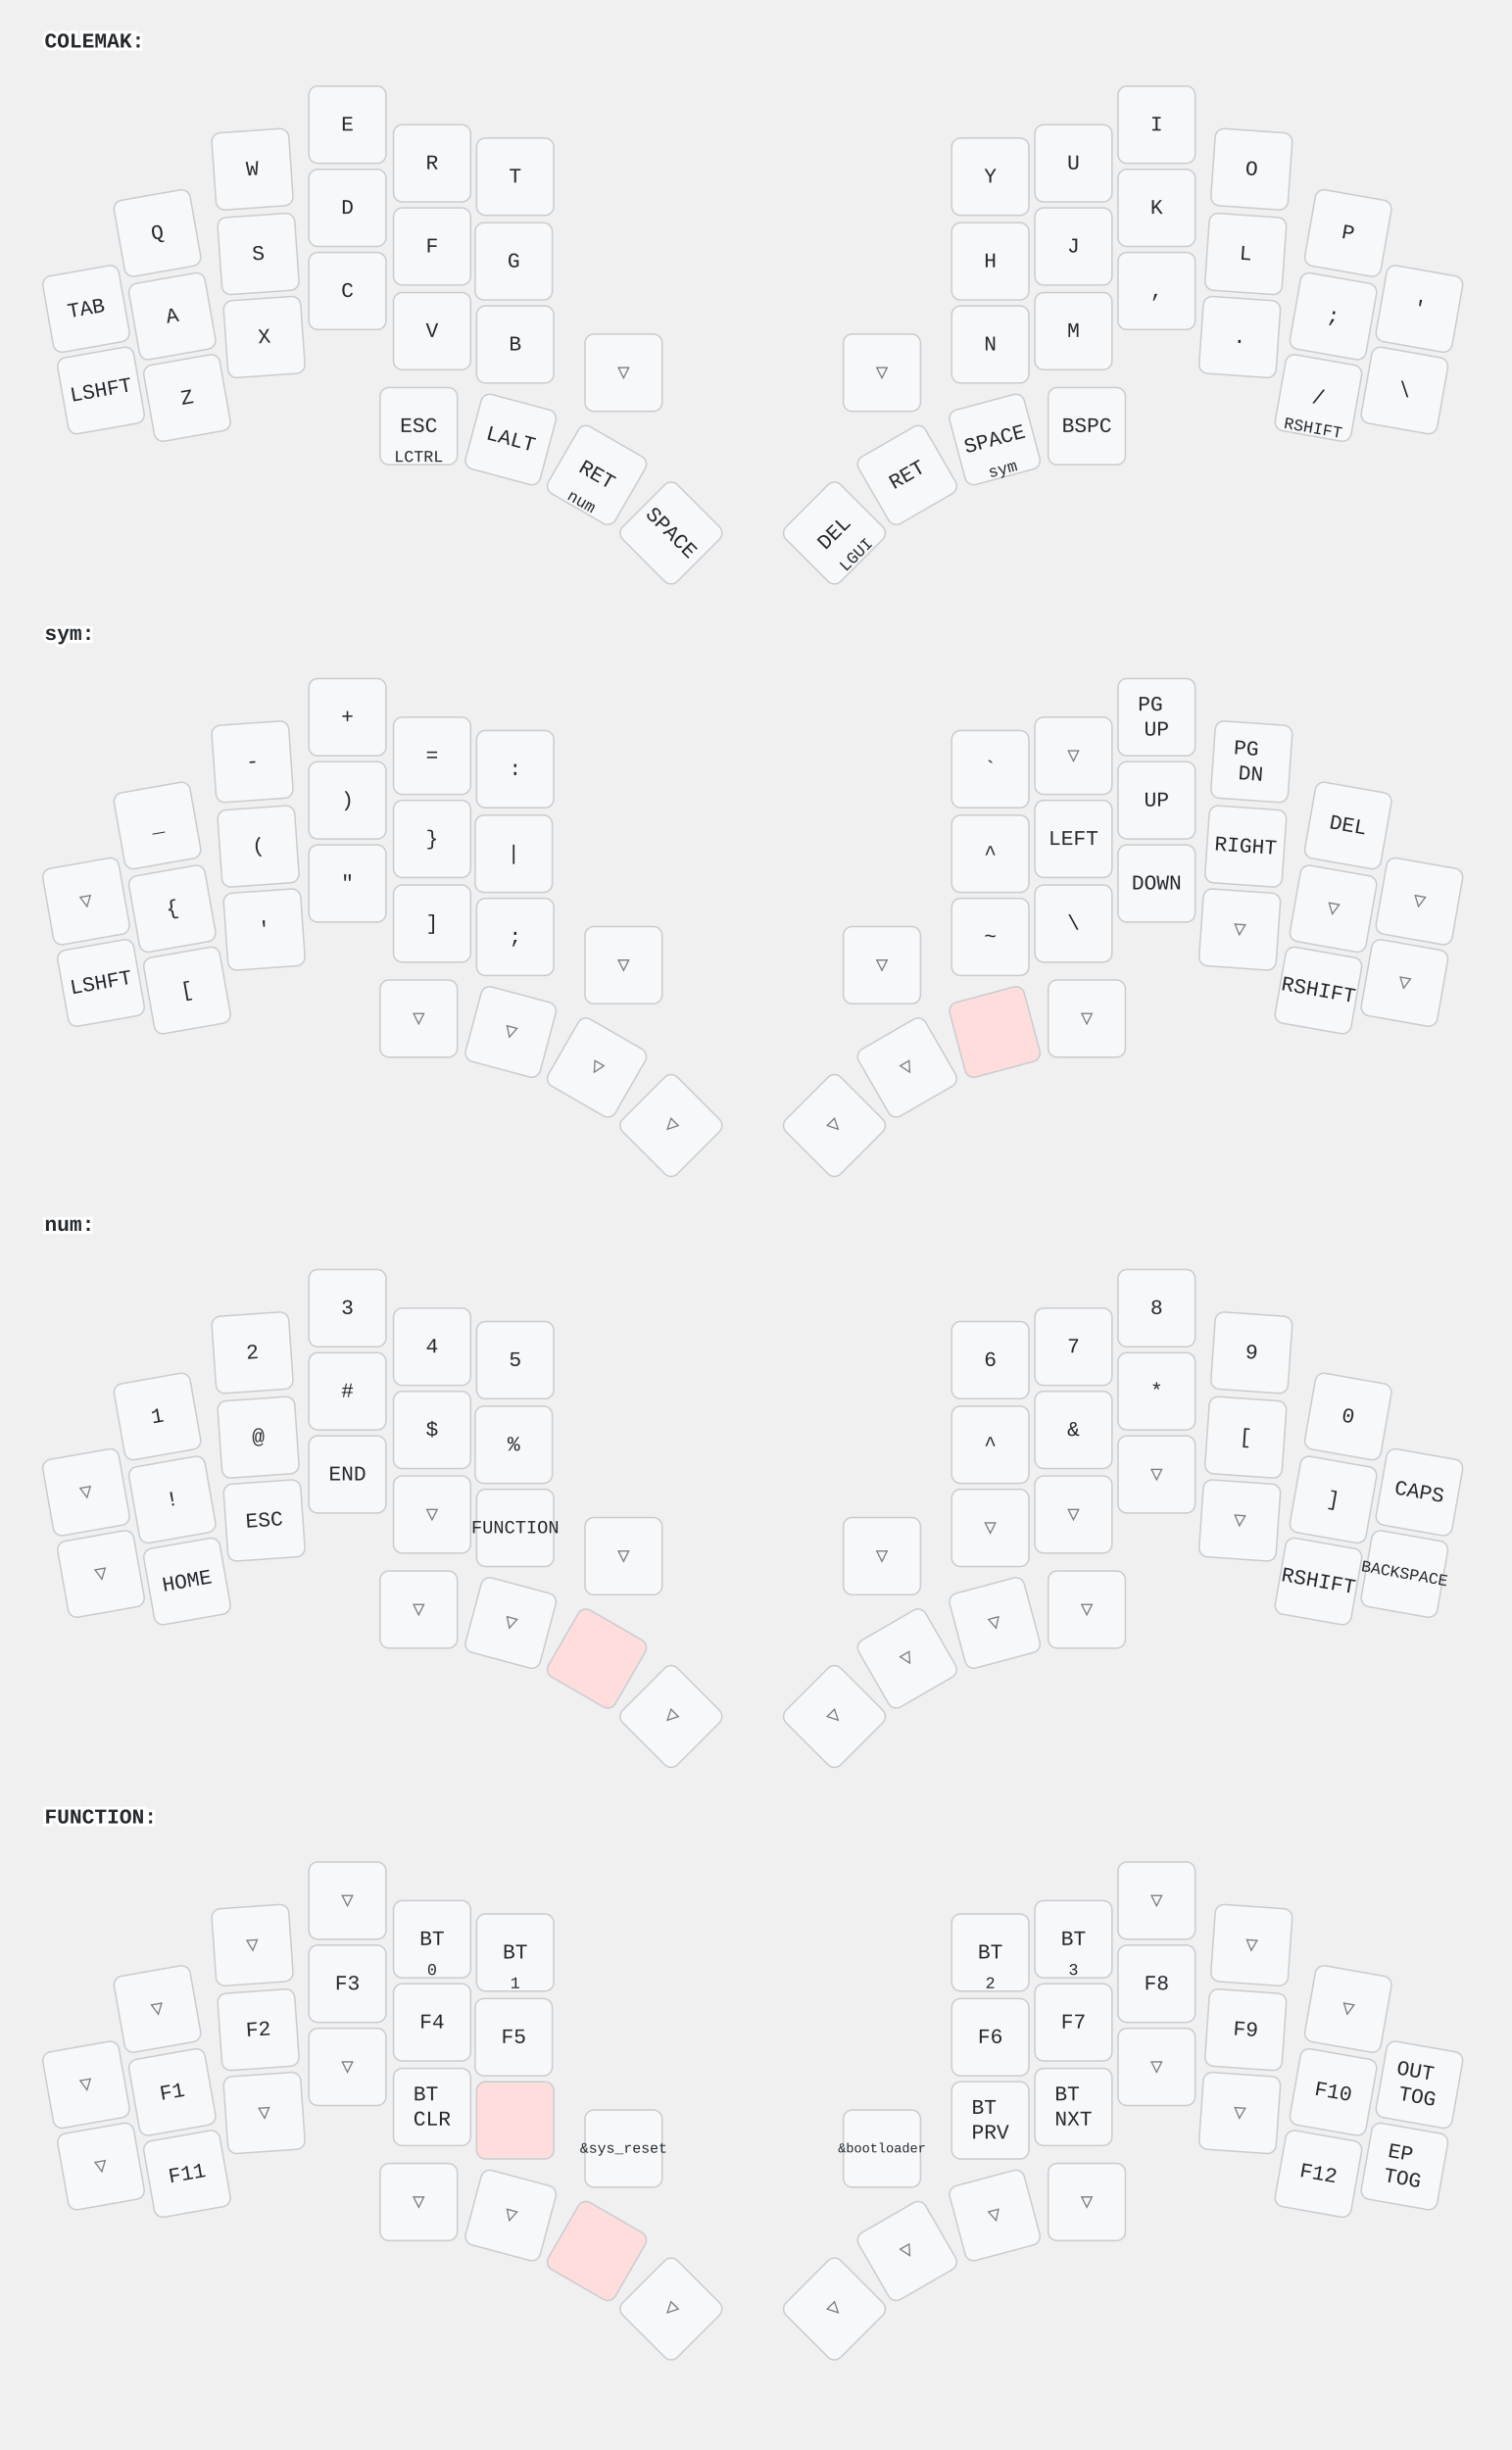
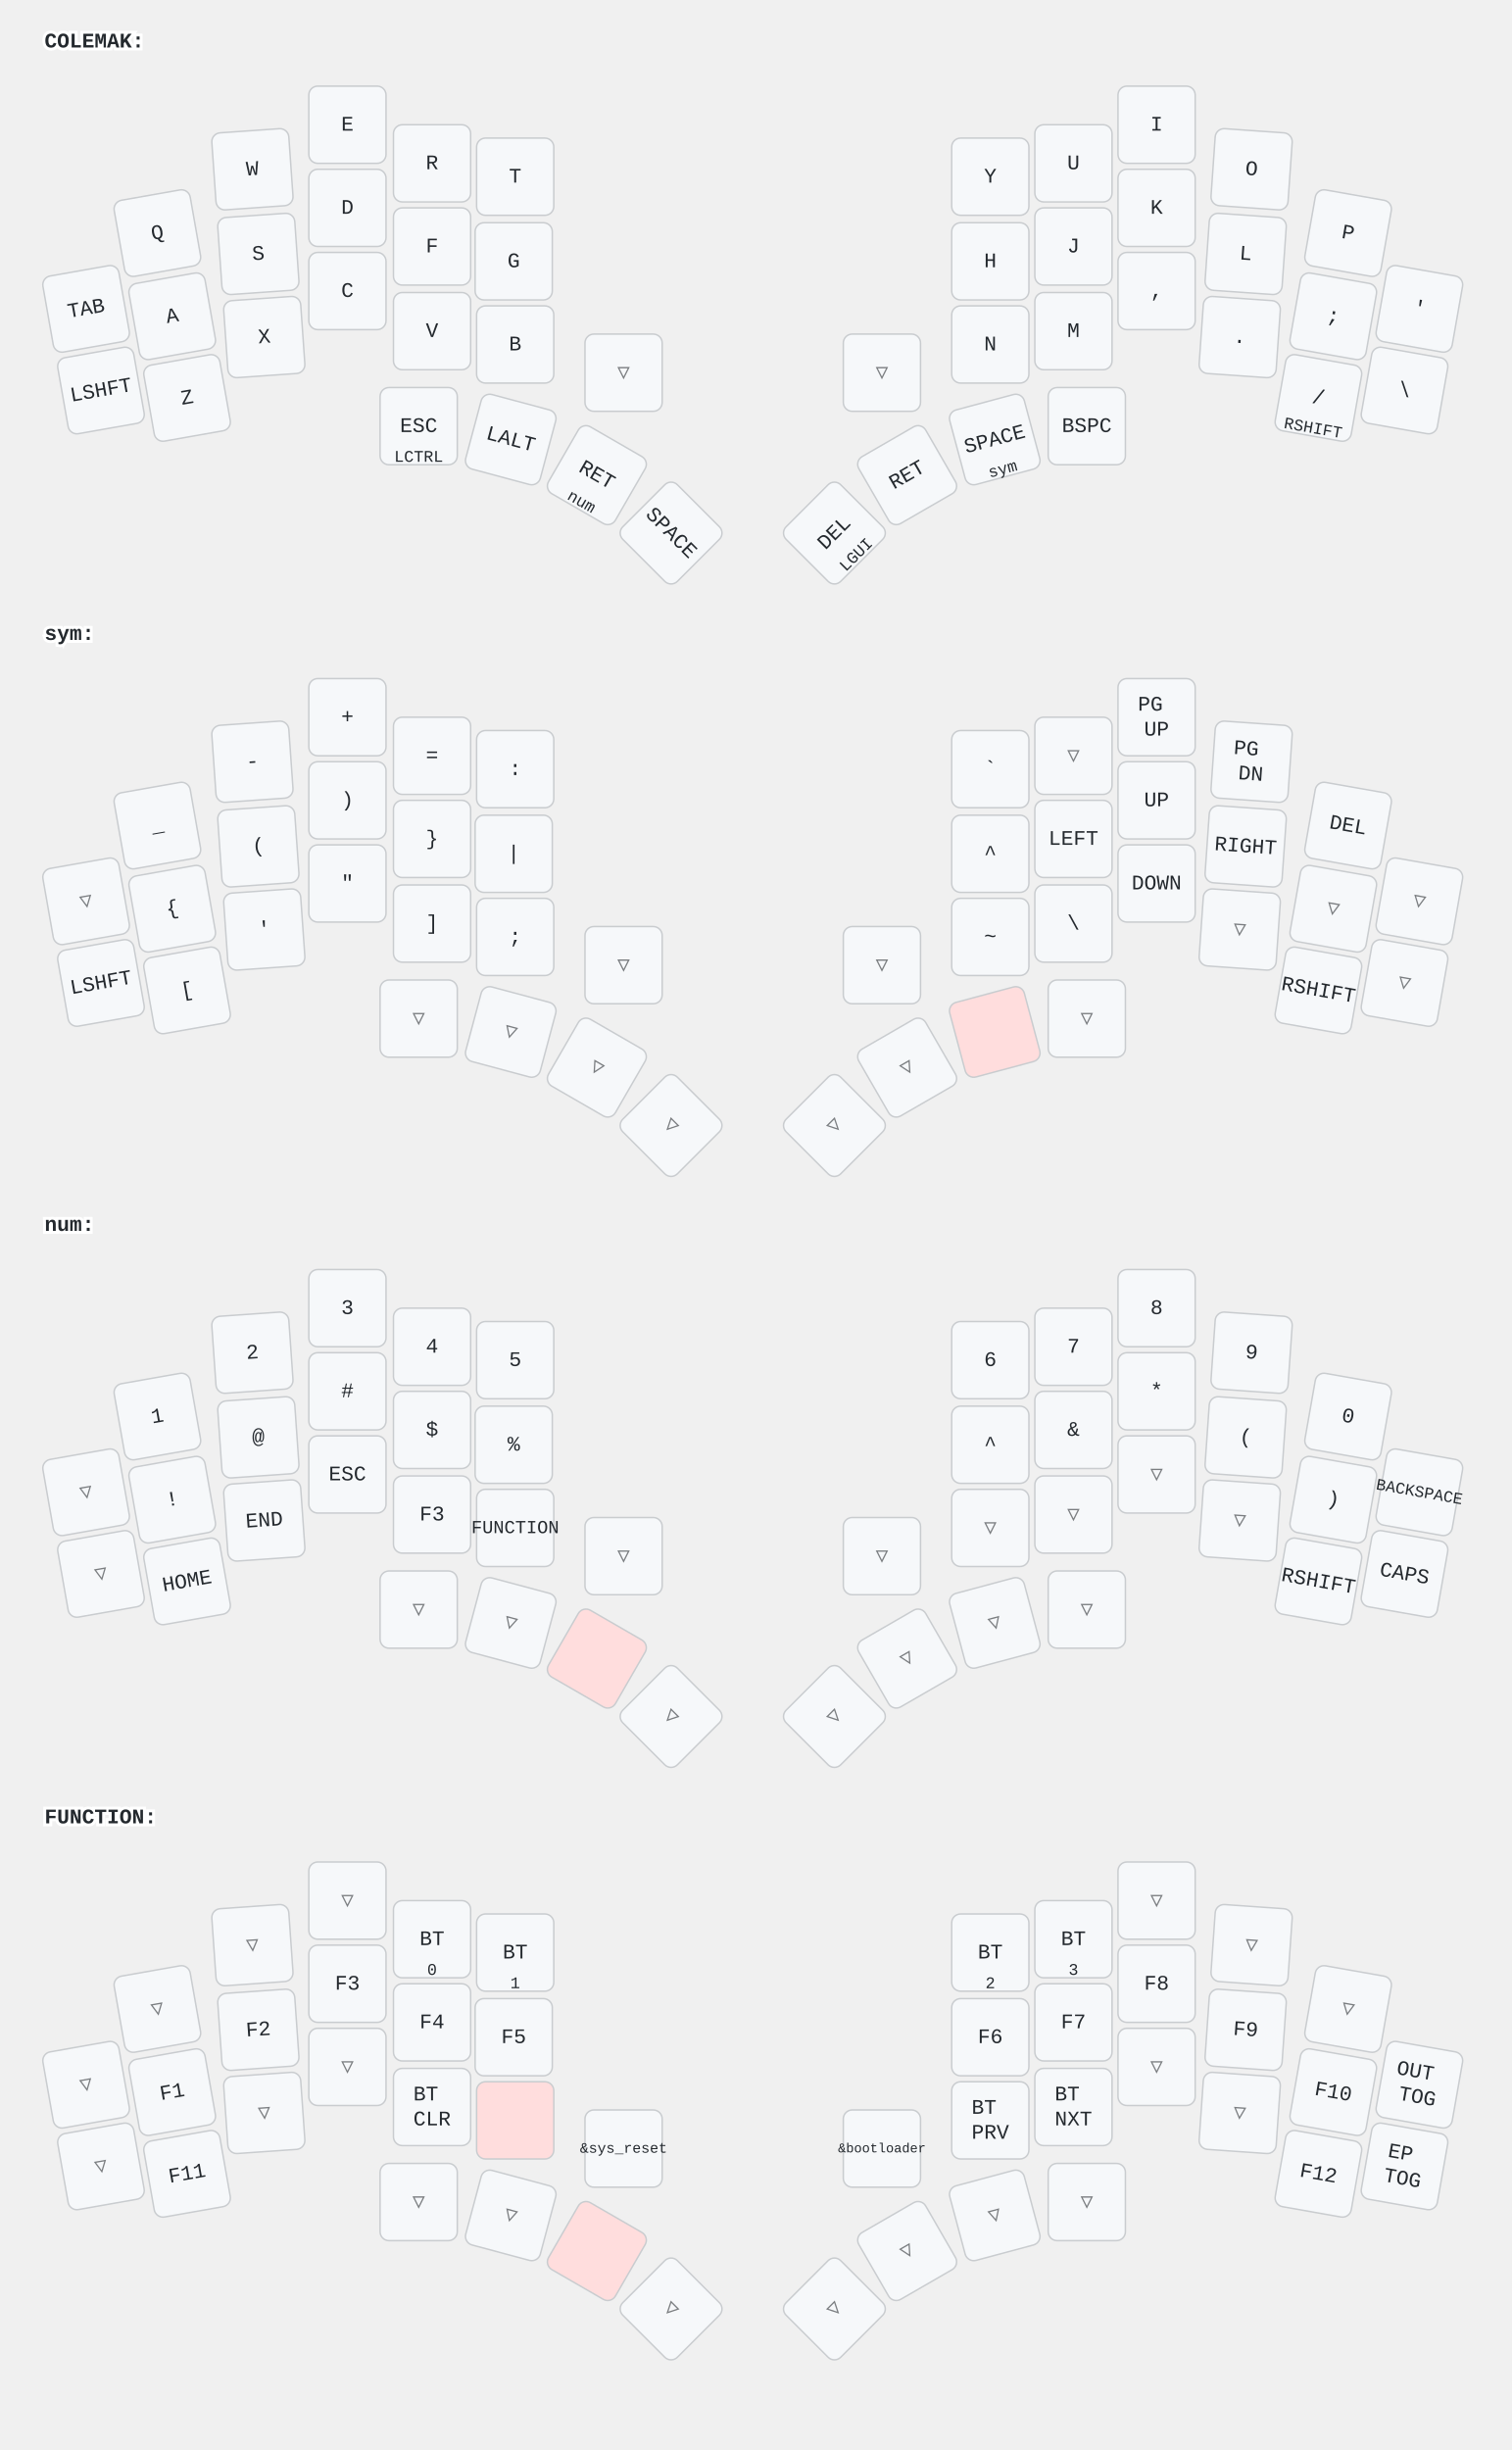
<svg xmlns="http://www.w3.org/2000/svg" width="1018" height="1650" viewBox="0 0 1018 1650" class="keymap">
  <style>/* inherit to force styles through use tags */
svg path {
    fill: inherit;
}

/* font and background color specifications */
svg.keymap {
    font-family: SFMono-Regular,Consolas,Liberation Mono,Menlo,monospace;
    font-size: 14px;
    font-kerning: normal;
    text-rendering: optimizeLegibility;
    fill: #24292e;
}

/* default key styling */
rect.key {
    fill: #f6f8fa;
}

rect.key, rect.combo {
    stroke: #c9cccf;
    stroke-width: 1;
}

/* default key side styling, only used is draw_key_sides is set */
rect.side {
    filter: brightness(90%);
}

/* color accent for combo boxes */
rect.combo, rect.combo-separate {
    fill: #cdf;
}

/* color accent for held keys */
rect.held, rect.combo.held {
    fill: #fdd;
}

/* color accent for ghost (optional) keys */
rect.ghost, rect.combo.ghost {
    stroke-dasharray: 4, 4;
    stroke-width: 2;
}

text {
    text-anchor: middle;
    dominant-baseline: middle;
}

/* styling for layer labels */
text.label {
    font-weight: bold;
    text-anchor: start;
    stroke: white;
    stroke-width: 4;
    paint-order: stroke;
}

/* styling for optional footer */
text.footer {
    text-anchor: end;
    dominant-baseline: auto;
    stroke: white;
    stroke-width: 4;
    paint-order: stroke;
}

/* styling for combo tap, and key hold/shifted label text */
text.combo, text.hold, text.shifted {
    font-size: 11px;
}

text.hold {
    text-anchor: middle;
    dominant-baseline: auto;
}

text.shifted {
    text-anchor: middle;
    dominant-baseline: hanging;
}

/* styling for hold/shifted label text in combo box */
text.combo.hold, text.combo.shifted {
    font-size: 8px;
}

/* lighter symbol for transparent keys */
text.trans {
    fill: #7b7e81;
}

/* styling for combo dendrons */
path.combo {
    stroke-width: 1;
    stroke: gray;
    fill: none;
}

/* Start Tabler Icons Cleanup */
/* cannot use height/width with glyphs */
.icon-tabler &gt; path {
    fill: inherit;
    stroke: inherit;
    stroke-width: 2;
}
/* hide tabler's default box */
.icon-tabler &gt; path[stroke="none"][fill="none"] {
    visibility: hidden;
}
/* End Tabler Icons Cleanup */
</style>
  <g transform="translate(30, 0)" class="layer-COLEMAK">
    <text x="0" y="28" class="label">COLEMAK:</text>
    <g transform="translate(0, 56)">
      <g transform="translate(76, 101) rotate(-10.0)" class="key keypos-0">
        <rect rx="6" ry="6" x="-26" y="-26" width="52" height="52" class="key" />
        <text x="0" y="0" class="key tap">Q</text>
      </g>
      <g transform="translate(140, 58) rotate(-4.0)" class="key keypos-1">
        <rect rx="6" ry="6" x="-26" y="-26" width="52" height="52" class="key" />
        <text x="0" y="0" class="key tap">W</text>
      </g>
      <g transform="translate(204, 28)" class="key keypos-2">
        <rect rx="6" ry="6" x="-26" y="-26" width="52" height="52" class="key" />
        <text x="0" y="0" class="key tap">E</text>
      </g>
      <g transform="translate(261, 54)" class="key keypos-3">
        <rect rx="6" ry="6" x="-26" y="-26" width="52" height="52" class="key" />
        <text x="0" y="0" class="key tap">R</text>
      </g>
      <g transform="translate(317, 63)" class="key keypos-4">
        <rect rx="6" ry="6" x="-26" y="-26" width="52" height="52" class="key" />
        <text x="0" y="0" class="key tap">T</text>
      </g>
      <g transform="translate(637, 63)" class="key keypos-5">
        <rect rx="6" ry="6" x="-26" y="-26" width="52" height="52" class="key" />
        <text x="0" y="0" class="key tap">Y</text>
      </g>
      <g transform="translate(693, 54)" class="key keypos-6">
        <rect rx="6" ry="6" x="-26" y="-26" width="52" height="52" class="key" />
        <text x="0" y="0" class="key tap">U</text>
      </g>
      <g transform="translate(749, 28)" class="key keypos-7">
        <rect rx="6" ry="6" x="-26" y="-26" width="52" height="52" class="key" />
        <text x="0" y="0" class="key tap">I</text>
      </g>
      <g transform="translate(813, 58) rotate(4.0)" class="key keypos-8">
        <rect rx="6" ry="6" x="-26" y="-26" width="52" height="52" class="key" />
        <text x="0" y="0" class="key tap">O</text>
      </g>
      <g transform="translate(878, 101) rotate(10.0)" class="key keypos-9">
        <rect rx="6" ry="6" x="-26" y="-26" width="52" height="52" class="key" />
        <text x="0" y="0" class="key tap">P</text>
      </g>
      <g transform="translate(28, 152) rotate(-10.0)" class="key keypos-10">
        <rect rx="6" ry="6" x="-26" y="-26" width="52" height="52" class="key" />
        <text x="0" y="0" class="key tap">TAB</text>
      </g>
      <g transform="translate(86, 157) rotate(-10.0)" class="key keypos-11">
        <rect rx="6" ry="6" x="-26" y="-26" width="52" height="52" class="key" />
        <text x="0" y="0" class="key tap">A</text>
      </g>
      <g transform="translate(144, 115) rotate(-4.0)" class="key keypos-12">
        <rect rx="6" ry="6" x="-26" y="-26" width="52" height="52" class="key" />
        <text x="0" y="0" class="key tap">S</text>
      </g>
      <g transform="translate(204, 84)" class="key keypos-13">
        <rect rx="6" ry="6" x="-26" y="-26" width="52" height="52" class="key" />
        <text x="0" y="0" class="key tap">D</text>
      </g>
      <g transform="translate(261, 110)" class="key keypos-14">
        <rect rx="6" ry="6" x="-26" y="-26" width="52" height="52" class="key" />
        <text x="0" y="0" class="key tap">F</text>
      </g>
      <g transform="translate(316, 120)" class="key keypos-15">
        <rect rx="6" ry="6" x="-26" y="-26" width="52" height="52" class="key" />
        <text x="0" y="0" class="key tap">G</text>
      </g>
      <g transform="translate(637, 120)" class="key keypos-16">
        <rect rx="6" ry="6" x="-26" y="-26" width="52" height="52" class="key" />
        <text x="0" y="0" class="key tap">H</text>
      </g>
      <g transform="translate(693, 110)" class="key keypos-17">
        <rect rx="6" ry="6" x="-26" y="-26" width="52" height="52" class="key" />
        <text x="0" y="0" class="key tap">J</text>
      </g>
      <g transform="translate(749, 84)" class="key keypos-18">
        <rect rx="6" ry="6" x="-26" y="-26" width="52" height="52" class="key" />
        <text x="0" y="0" class="key tap">K</text>
      </g>
      <g transform="translate(809, 115) rotate(4.0)" class="key keypos-19">
        <rect rx="6" ry="6" x="-26" y="-26" width="52" height="52" class="key" />
        <text x="0" y="0" class="key tap">L</text>
      </g>
      <g transform="translate(868, 157) rotate(10.0)" class="key keypos-20">
        <rect rx="6" ry="6" x="-26" y="-26" width="52" height="52" class="key" />
        <text x="0" y="0" class="key tap">;</text>
      </g>
      <g transform="translate(926, 152) rotate(10.0)" class="key keypos-21">
        <rect rx="6" ry="6" x="-26" y="-26" width="52" height="52" class="key" />
        <text x="0" y="0" class="key tap">'</text>
      </g>
      <g transform="translate(38, 207) rotate(-10.0)" class="key keypos-22">
        <rect rx="6" ry="6" x="-26" y="-26" width="52" height="52" class="key" />
        <text x="0" y="0" class="key tap">LSHFT</text>
      </g>
      <g transform="translate(96, 212) rotate(-10.0)" class="key keypos-23">
        <rect rx="6" ry="6" x="-26" y="-26" width="52" height="52" class="key" />
        <text x="0" y="0" class="key tap">Z</text>
      </g>
      <g transform="translate(148, 171) rotate(-4.0)" class="key keypos-24">
        <rect rx="6" ry="6" x="-26" y="-26" width="52" height="52" class="key" />
        <text x="0" y="0" class="key tap">X</text>
      </g>
      <g transform="translate(204, 140)" class="key keypos-25">
        <rect rx="6" ry="6" x="-26" y="-26" width="52" height="52" class="key" />
        <text x="0" y="0" class="key tap">C</text>
      </g>
      <g transform="translate(261, 167)" class="key keypos-26">
        <rect rx="6" ry="6" x="-26" y="-26" width="52" height="52" class="key" />
        <text x="0" y="0" class="key tap">V</text>
      </g>
      <g transform="translate(317, 176)" class="key keypos-27">
        <rect rx="6" ry="6" x="-26" y="-26" width="52" height="52" class="key" />
        <text x="0" y="0" class="key tap">B</text>
      </g>
      <g transform="translate(390, 195)" class="key trans keypos-28">
        <rect rx="6" ry="6" x="-26" y="-26" width="52" height="52" class="key trans" />
        <text x="0" y="0" class="key trans tap">▽</text>
      </g>
      <g transform="translate(564, 195)" class="key trans keypos-29">
        <rect rx="6" ry="6" x="-26" y="-26" width="52" height="52" class="key trans" />
        <text x="0" y="0" class="key trans tap">▽</text>
      </g>
      <g transform="translate(637, 176)" class="key keypos-30">
        <rect rx="6" ry="6" x="-26" y="-26" width="52" height="52" class="key" />
        <text x="0" y="0" class="key tap">N</text>
      </g>
      <g transform="translate(693, 167)" class="key keypos-31">
        <rect rx="6" ry="6" x="-26" y="-26" width="52" height="52" class="key" />
        <text x="0" y="0" class="key tap">M</text>
      </g>
      <g transform="translate(749, 140)" class="key keypos-32">
        <rect rx="6" ry="6" x="-26" y="-26" width="52" height="52" class="key" />
        <text x="0" y="0" class="key tap">,</text>
      </g>
      <g transform="translate(805, 171) rotate(4.0)" class="key keypos-33">
        <rect rx="6" ry="6" x="-26" y="-26" width="52" height="52" class="key" />
        <text x="0" y="0" class="key tap">.</text>
      </g>
      <g transform="translate(858, 212) rotate(10.0)" class="key keypos-34">
        <rect rx="6" ry="6" x="-26" y="-26" width="52" height="52" class="key" />
        <text x="0" y="0" class="key tap">/</text>
        <text x="0" y="24" class="key hold">RSHIFT</text>
      </g>
      <g transform="translate(916, 207) rotate(10.0)" class="key keypos-35">
        <rect rx="6" ry="6" x="-26" y="-26" width="52" height="52" class="key" />
        <text x="0" y="0" class="key tap">\</text>
      </g>
      <g transform="translate(252, 231)" class="key keypos-36">
        <rect rx="6" ry="6" x="-26" y="-26" width="52" height="52" class="key" />
        <text x="0" y="0" class="key tap">ESC</text>
        <text x="0" y="24" class="key hold">LCTRL</text>
      </g>
      <g transform="translate(314, 240) rotate(15.0)" class="key keypos-37">
        <rect rx="6" ry="6" x="-26" y="-26" width="52" height="52" class="key" />
        <text x="0" y="0" class="key tap">LALT</text>
      </g>
      <g transform="translate(372, 264) rotate(30.0)" class="key keypos-38">
        <rect rx="6" ry="6" x="-26" y="-26" width="52" height="52" class="key" />
        <text x="0" y="0" class="key tap">RET</text>
        <text x="0" y="24" class="key hold">num</text>
      </g>
      <g transform="translate(422, 303) rotate(45.0)" class="key keypos-39">
        <rect rx="6" ry="6" x="-26" y="-26" width="52" height="52" class="key" />
        <text x="0" y="0" class="key tap">SPACE</text>
      </g>
      <g transform="translate(532, 303) rotate(-45.0)" class="key keypos-40">
        <rect rx="6" ry="6" x="-26" y="-26" width="52" height="52" class="key" />
        <text x="0" y="0" class="key tap">DEL</text>
        <text x="0" y="24" class="key hold">LGUI</text>
      </g>
      <g transform="translate(581, 264) rotate(-30.0)" class="key keypos-41">
        <rect rx="6" ry="6" x="-26" y="-26" width="52" height="52" class="key" />
        <text x="0" y="0" class="key tap">RET</text>
      </g>
      <g transform="translate(640, 240) rotate(-15.0)" class="key keypos-42">
        <rect rx="6" ry="6" x="-26" y="-26" width="52" height="52" class="key" />
        <text x="0" y="0" class="key tap">SPACE</text>
        <text x="0" y="24" class="key hold">sym</text>
      </g>
      <g transform="translate(702, 231)" class="key keypos-43">
        <rect rx="6" ry="6" x="-26" y="-26" width="52" height="52" class="key" />
        <text x="0" y="0" class="key tap">BSPC</text>
      </g>
    </g>
  </g>
  <g transform="translate(30, 399)" class="layer-sym">
    <text x="0" y="28" class="label">sym:</text>
    <g transform="translate(0, 56)">
      <g transform="translate(76, 101) rotate(-10.0)" class="key keypos-0">
        <rect rx="6" ry="6" x="-26" y="-26" width="52" height="52" class="key" />
        <text x="0" y="0" class="key tap">_</text>
      </g>
      <g transform="translate(140, 58) rotate(-4.0)" class="key keypos-1">
        <rect rx="6" ry="6" x="-26" y="-26" width="52" height="52" class="key" />
        <text x="0" y="0" class="key tap">-</text>
      </g>
      <g transform="translate(204, 28)" class="key keypos-2">
        <rect rx="6" ry="6" x="-26" y="-26" width="52" height="52" class="key" />
        <text x="0" y="0" class="key tap">+</text>
      </g>
      <g transform="translate(261, 54)" class="key keypos-3">
        <rect rx="6" ry="6" x="-26" y="-26" width="52" height="52" class="key" />
        <text x="0" y="0" class="key tap">=</text>
      </g>
      <g transform="translate(317, 63)" class="key keypos-4">
        <rect rx="6" ry="6" x="-26" y="-26" width="52" height="52" class="key" />
        <text x="0" y="0" class="key tap">:</text>
      </g>
      <g transform="translate(637, 63)" class="key keypos-5">
        <rect rx="6" ry="6" x="-26" y="-26" width="52" height="52" class="key" />
        <text x="0" y="0" class="key tap">`</text>
      </g>
      <g transform="translate(693, 54)" class="key trans keypos-6">
        <rect rx="6" ry="6" x="-26" y="-26" width="52" height="52" class="key trans" />
        <text x="0" y="0" class="key trans tap">▽</text>
      </g>
      <g transform="translate(749, 28)" class="key keypos-7">
        <rect rx="6" ry="6" x="-26" y="-26" width="52" height="52" class="key" />
        <text x="0" y="0" class="key tap">
          <tspan x="0" dy="-0.6em">PG</tspan>
          <tspan x="0" dy="1.2em">UP</tspan>
        </text>
      </g>
      <g transform="translate(813, 58) rotate(4.0)" class="key keypos-8">
        <rect rx="6" ry="6" x="-26" y="-26" width="52" height="52" class="key" />
        <text x="0" y="0" class="key tap">
          <tspan x="0" dy="-0.6em">PG</tspan>
          <tspan x="0" dy="1.2em">DN</tspan>
        </text>
      </g>
      <g transform="translate(878, 101) rotate(10.0)" class="key keypos-9">
        <rect rx="6" ry="6" x="-26" y="-26" width="52" height="52" class="key" />
        <text x="0" y="0" class="key tap">DEL</text>
      </g>
      <g transform="translate(28, 152) rotate(-10.0)" class="key trans keypos-10">
        <rect rx="6" ry="6" x="-26" y="-26" width="52" height="52" class="key trans" />
        <text x="0" y="0" class="key trans tap">▽</text>
      </g>
      <g transform="translate(86, 157) rotate(-10.0)" class="key keypos-11">
        <rect rx="6" ry="6" x="-26" y="-26" width="52" height="52" class="key" />
        <text x="0" y="0" class="key tap">{</text>
      </g>
      <g transform="translate(144, 115) rotate(-4.0)" class="key keypos-12">
        <rect rx="6" ry="6" x="-26" y="-26" width="52" height="52" class="key" />
        <text x="0" y="0" class="key tap">(</text>
      </g>
      <g transform="translate(204, 84)" class="key keypos-13">
        <rect rx="6" ry="6" x="-26" y="-26" width="52" height="52" class="key" />
        <text x="0" y="0" class="key tap">)</text>
      </g>
      <g transform="translate(261, 110)" class="key keypos-14">
        <rect rx="6" ry="6" x="-26" y="-26" width="52" height="52" class="key" />
        <text x="0" y="0" class="key tap">}</text>
      </g>
      <g transform="translate(316, 120)" class="key keypos-15">
        <rect rx="6" ry="6" x="-26" y="-26" width="52" height="52" class="key" />
        <text x="0" y="0" class="key tap">|</text>
      </g>
      <g transform="translate(637, 120)" class="key keypos-16">
        <rect rx="6" ry="6" x="-26" y="-26" width="52" height="52" class="key" />
        <text x="0" y="0" class="key tap">^</text>
      </g>
      <g transform="translate(693, 110)" class="key keypos-17">
        <rect rx="6" ry="6" x="-26" y="-26" width="52" height="52" class="key" />
        <text x="0" y="0" class="key tap">LEFT</text>
      </g>
      <g transform="translate(749, 84)" class="key keypos-18">
        <rect rx="6" ry="6" x="-26" y="-26" width="52" height="52" class="key" />
        <text x="0" y="0" class="key tap">UP</text>
      </g>
      <g transform="translate(809, 115) rotate(4.0)" class="key keypos-19">
        <rect rx="6" ry="6" x="-26" y="-26" width="52" height="52" class="key" />
        <text x="0" y="0" class="key tap">RIGHT</text>
      </g>
      <g transform="translate(868, 157) rotate(10.0)" class="key trans keypos-20">
        <rect rx="6" ry="6" x="-26" y="-26" width="52" height="52" class="key trans" />
        <text x="0" y="0" class="key trans tap">▽</text>
      </g>
      <g transform="translate(926, 152) rotate(10.0)" class="key trans keypos-21">
        <rect rx="6" ry="6" x="-26" y="-26" width="52" height="52" class="key trans" />
        <text x="0" y="0" class="key trans tap">▽</text>
      </g>
      <g transform="translate(38, 207) rotate(-10.0)" class="key keypos-22">
        <rect rx="6" ry="6" x="-26" y="-26" width="52" height="52" class="key" />
        <text x="0" y="0" class="key tap">LSHFT</text>
      </g>
      <g transform="translate(96, 212) rotate(-10.0)" class="key keypos-23">
        <rect rx="6" ry="6" x="-26" y="-26" width="52" height="52" class="key" />
        <text x="0" y="0" class="key tap">[</text>
      </g>
      <g transform="translate(148, 171) rotate(-4.0)" class="key keypos-24">
        <rect rx="6" ry="6" x="-26" y="-26" width="52" height="52" class="key" />
        <text x="0" y="0" class="key tap">'</text>
      </g>
      <g transform="translate(204, 140)" class="key keypos-25">
        <rect rx="6" ry="6" x="-26" y="-26" width="52" height="52" class="key" />
        <text x="0" y="0" class="key tap">"</text>
      </g>
      <g transform="translate(261, 167)" class="key keypos-26">
        <rect rx="6" ry="6" x="-26" y="-26" width="52" height="52" class="key" />
        <text x="0" y="0" class="key tap">]</text>
      </g>
      <g transform="translate(317, 176)" class="key keypos-27">
        <rect rx="6" ry="6" x="-26" y="-26" width="52" height="52" class="key" />
        <text x="0" y="0" class="key tap">;</text>
      </g>
      <g transform="translate(390, 195)" class="key trans keypos-28">
        <rect rx="6" ry="6" x="-26" y="-26" width="52" height="52" class="key trans" />
        <text x="0" y="0" class="key trans tap">▽</text>
      </g>
      <g transform="translate(564, 195)" class="key trans keypos-29">
        <rect rx="6" ry="6" x="-26" y="-26" width="52" height="52" class="key trans" />
        <text x="0" y="0" class="key trans tap">▽</text>
      </g>
      <g transform="translate(637, 176)" class="key keypos-30">
        <rect rx="6" ry="6" x="-26" y="-26" width="52" height="52" class="key" />
        <text x="0" y="0" class="key tap">~</text>
      </g>
      <g transform="translate(693, 167)" class="key keypos-31">
        <rect rx="6" ry="6" x="-26" y="-26" width="52" height="52" class="key" />
        <text x="0" y="0" class="key tap">\</text>
      </g>
      <g transform="translate(749, 140)" class="key keypos-32">
        <rect rx="6" ry="6" x="-26" y="-26" width="52" height="52" class="key" />
        <text x="0" y="0" class="key tap">DOWN</text>
      </g>
      <g transform="translate(805, 171) rotate(4.0)" class="key trans keypos-33">
        <rect rx="6" ry="6" x="-26" y="-26" width="52" height="52" class="key trans" />
        <text x="0" y="0" class="key trans tap">▽</text>
      </g>
      <g transform="translate(858, 212) rotate(10.0)" class="key keypos-34">
        <rect rx="6" ry="6" x="-26" y="-26" width="52" height="52" class="key" />
        <text x="0" y="0" class="key tap">RSHIFT</text>
      </g>
      <g transform="translate(916, 207) rotate(10.0)" class="key trans keypos-35">
        <rect rx="6" ry="6" x="-26" y="-26" width="52" height="52" class="key trans" />
        <text x="0" y="0" class="key trans tap">▽</text>
      </g>
      <g transform="translate(252, 231)" class="key trans keypos-36">
        <rect rx="6" ry="6" x="-26" y="-26" width="52" height="52" class="key trans" />
        <text x="0" y="0" class="key trans tap">▽</text>
      </g>
      <g transform="translate(314, 240) rotate(15.0)" class="key trans keypos-37">
        <rect rx="6" ry="6" x="-26" y="-26" width="52" height="52" class="key trans" />
        <text x="0" y="0" class="key trans tap">▽</text>
      </g>
      <g transform="translate(372, 264) rotate(30.0)" class="key trans keypos-38">
        <rect rx="6" ry="6" x="-26" y="-26" width="52" height="52" class="key trans" />
        <text x="0" y="0" class="key trans tap">▽</text>
      </g>
      <g transform="translate(422, 303) rotate(45.0)" class="key trans keypos-39">
        <rect rx="6" ry="6" x="-26" y="-26" width="52" height="52" class="key trans" />
        <text x="0" y="0" class="key trans tap">▽</text>
      </g>
      <g transform="translate(532, 303) rotate(-45.0)" class="key trans keypos-40">
        <rect rx="6" ry="6" x="-26" y="-26" width="52" height="52" class="key trans" />
        <text x="0" y="0" class="key trans tap">▽</text>
      </g>
      <g transform="translate(581, 264) rotate(-30.0)" class="key trans keypos-41">
        <rect rx="6" ry="6" x="-26" y="-26" width="52" height="52" class="key trans" />
        <text x="0" y="0" class="key trans tap">▽</text>
      </g>
      <g transform="translate(640, 240) rotate(-15.0)" class="key held keypos-42">
        <rect rx="6" ry="6" x="-26" y="-26" width="52" height="52" class="key held" />
      </g>
      <g transform="translate(702, 231)" class="key trans keypos-43">
        <rect rx="6" ry="6" x="-26" y="-26" width="52" height="52" class="key trans" />
        <text x="0" y="0" class="key trans tap">▽</text>
      </g>
    </g>
  </g>
  <g transform="translate(30, 797)" class="layer-num">
    <text x="0" y="28" class="label">num:</text>
    <g transform="translate(0, 56)">
      <g transform="translate(76, 101) rotate(-10.0)" class="key keypos-0">
        <rect rx="6" ry="6" x="-26" y="-26" width="52" height="52" class="key" />
        <text x="0" y="0" class="key tap">1</text>
      </g>
      <g transform="translate(140, 58) rotate(-4.0)" class="key keypos-1">
        <rect rx="6" ry="6" x="-26" y="-26" width="52" height="52" class="key" />
        <text x="0" y="0" class="key tap">2</text>
      </g>
      <g transform="translate(204, 28)" class="key keypos-2">
        <rect rx="6" ry="6" x="-26" y="-26" width="52" height="52" class="key" />
        <text x="0" y="0" class="key tap">3</text>
      </g>
      <g transform="translate(261, 54)" class="key keypos-3">
        <rect rx="6" ry="6" x="-26" y="-26" width="52" height="52" class="key" />
        <text x="0" y="0" class="key tap">4</text>
      </g>
      <g transform="translate(317, 63)" class="key keypos-4">
        <rect rx="6" ry="6" x="-26" y="-26" width="52" height="52" class="key" />
        <text x="0" y="0" class="key tap">5</text>
      </g>
      <g transform="translate(637, 63)" class="key keypos-5">
        <rect rx="6" ry="6" x="-26" y="-26" width="52" height="52" class="key" />
        <text x="0" y="0" class="key tap">6</text>
      </g>
      <g transform="translate(693, 54)" class="key keypos-6">
        <rect rx="6" ry="6" x="-26" y="-26" width="52" height="52" class="key" />
        <text x="0" y="0" class="key tap">7</text>
      </g>
      <g transform="translate(749, 28)" class="key keypos-7">
        <rect rx="6" ry="6" x="-26" y="-26" width="52" height="52" class="key" />
        <text x="0" y="0" class="key tap">8</text>
      </g>
      <g transform="translate(813, 58) rotate(4.0)" class="key keypos-8">
        <rect rx="6" ry="6" x="-26" y="-26" width="52" height="52" class="key" />
        <text x="0" y="0" class="key tap">9</text>
      </g>
      <g transform="translate(878, 101) rotate(10.0)" class="key keypos-9">
        <rect rx="6" ry="6" x="-26" y="-26" width="52" height="52" class="key" />
        <text x="0" y="0" class="key tap">0</text>
      </g>
      <g transform="translate(28, 152) rotate(-10.0)" class="key trans keypos-10">
        <rect rx="6" ry="6" x="-26" y="-26" width="52" height="52" class="key trans" />
        <text x="0" y="0" class="key trans tap">▽</text>
      </g>
      <g transform="translate(86, 157) rotate(-10.0)" class="key keypos-11">
        <rect rx="6" ry="6" x="-26" y="-26" width="52" height="52" class="key" />
        <text x="0" y="0" class="key tap">!</text>
      </g>
      <g transform="translate(144, 115) rotate(-4.0)" class="key keypos-12">
        <rect rx="6" ry="6" x="-26" y="-26" width="52" height="52" class="key" />
        <text x="0" y="0" class="key tap">@</text>
      </g>
      <g transform="translate(204, 84)" class="key keypos-13">
        <rect rx="6" ry="6" x="-26" y="-26" width="52" height="52" class="key" />
        <text x="0" y="0" class="key tap">#</text>
      </g>
      <g transform="translate(261, 110)" class="key keypos-14">
        <rect rx="6" ry="6" x="-26" y="-26" width="52" height="52" class="key" />
        <text x="0" y="0" class="key tap">$</text>
      </g>
      <g transform="translate(316, 120)" class="key keypos-15">
        <rect rx="6" ry="6" x="-26" y="-26" width="52" height="52" class="key" />
        <text x="0" y="0" class="key tap">%</text>
      </g>
      <g transform="translate(637, 120)" class="key keypos-16">
        <rect rx="6" ry="6" x="-26" y="-26" width="52" height="52" class="key" />
        <text x="0" y="0" class="key tap">^</text>
      </g>
      <g transform="translate(693, 110)" class="key keypos-17">
        <rect rx="6" ry="6" x="-26" y="-26" width="52" height="52" class="key" />
        <text x="0" y="0" class="key tap">&amp;</text>
      </g>
      <g transform="translate(749, 84)" class="key keypos-18">
        <rect rx="6" ry="6" x="-26" y="-26" width="52" height="52" class="key" />
        <text x="0" y="0" class="key tap">*</text>
      </g>
      <g transform="translate(809, 115) rotate(4.0)" class="key keypos-19">
        <rect rx="6" ry="6" x="-26" y="-26" width="52" height="52" class="key" />
-         <text x="0" y="0" class="key tap">[</text>
+         <text x="0" y="0" class="key tap">(</text>
      </g>
      <g transform="translate(868, 157) rotate(10.0)" class="key keypos-20">
        <rect rx="6" ry="6" x="-26" y="-26" width="52" height="52" class="key" />
-         <text x="0" y="0" class="key tap">]</text>
+         <text x="0" y="0" class="key tap">)</text>
      </g>
      <g transform="translate(926, 152) rotate(10.0)" class="key keypos-21">
        <rect rx="6" ry="6" x="-26" y="-26" width="52" height="52" class="key" />
+         <text x="0" y="0" class="key tap">
+           <tspan style="font-size: 78%">BACKSPACE</tspan>
+         </text>
+       </g>
+       <g transform="translate(38, 207) rotate(-10.0)" class="key trans keypos-22">
+         <rect rx="6" ry="6" x="-26" y="-26" width="52" height="52" class="key trans" />
+         <text x="0" y="0" class="key trans tap">▽</text>
+       </g>
+       <g transform="translate(96, 212) rotate(-10.0)" class="key keypos-23">
+         <rect rx="6" ry="6" x="-26" y="-26" width="52" height="52" class="key" />
+         <text x="0" y="0" class="key tap">HOME</text>
+       </g>
+       <g transform="translate(148, 171) rotate(-4.0)" class="key keypos-24">
+         <rect rx="6" ry="6" x="-26" y="-26" width="52" height="52" class="key" />
+         <text x="0" y="0" class="key tap">END</text>
+       </g>
+       <g transform="translate(204, 140)" class="key keypos-25">
+         <rect rx="6" ry="6" x="-26" y="-26" width="52" height="52" class="key" />
+         <text x="0" y="0" class="key tap">ESC</text>
+       </g>
+       <g transform="translate(261, 167)" class="key keypos-26">
+         <rect rx="6" ry="6" x="-26" y="-26" width="52" height="52" class="key" />
+         <text x="0" y="0" class="key tap">F3</text>
+       </g>
+       <g transform="translate(317, 176)" class="key keypos-27">
+         <rect rx="6" ry="6" x="-26" y="-26" width="52" height="52" class="key" />
+         <text x="0" y="0" class="key tap">
+           <tspan style="font-size: 88%">FUNCTION</tspan>
+         </text>
+       </g>
+       <g transform="translate(390, 195)" class="key trans keypos-28">
+         <rect rx="6" ry="6" x="-26" y="-26" width="52" height="52" class="key trans" />
+         <text x="0" y="0" class="key trans tap">▽</text>
+       </g>
+       <g transform="translate(564, 195)" class="key trans keypos-29">
+         <rect rx="6" ry="6" x="-26" y="-26" width="52" height="52" class="key trans" />
+         <text x="0" y="0" class="key trans tap">▽</text>
+       </g>
+       <g transform="translate(637, 176)" class="key trans keypos-30">
+         <rect rx="6" ry="6" x="-26" y="-26" width="52" height="52" class="key trans" />
+         <text x="0" y="0" class="key trans tap">▽</text>
+       </g>
+       <g transform="translate(693, 167)" class="key trans keypos-31">
+         <rect rx="6" ry="6" x="-26" y="-26" width="52" height="52" class="key trans" />
+         <text x="0" y="0" class="key trans tap">▽</text>
+       </g>
+       <g transform="translate(749, 140)" class="key trans keypos-32">
+         <rect rx="6" ry="6" x="-26" y="-26" width="52" height="52" class="key trans" />
+         <text x="0" y="0" class="key trans tap">▽</text>
+       </g>
+       <g transform="translate(805, 171) rotate(4.0)" class="key trans keypos-33">
+         <rect rx="6" ry="6" x="-26" y="-26" width="52" height="52" class="key trans" />
+         <text x="0" y="0" class="key trans tap">▽</text>
+       </g>
+       <g transform="translate(858, 212) rotate(10.0)" class="key keypos-34">
+         <rect rx="6" ry="6" x="-26" y="-26" width="52" height="52" class="key" />
+         <text x="0" y="0" class="key tap">RSHIFT</text>
+       </g>
+       <g transform="translate(916, 207) rotate(10.0)" class="key keypos-35">
+         <rect rx="6" ry="6" x="-26" y="-26" width="52" height="52" class="key" />
        <text x="0" y="0" class="key tap">CAPS</text>
-       </g>
-       <g transform="translate(38, 207) rotate(-10.0)" class="key trans keypos-22">
-         <rect rx="6" ry="6" x="-26" y="-26" width="52" height="52" class="key trans" />
-         <text x="0" y="0" class="key trans tap">▽</text>
-       </g>
-       <g transform="translate(96, 212) rotate(-10.0)" class="key keypos-23">
-         <rect rx="6" ry="6" x="-26" y="-26" width="52" height="52" class="key" />
-         <text x="0" y="0" class="key tap">HOME</text>
-       </g>
-       <g transform="translate(148, 171) rotate(-4.0)" class="key keypos-24">
-         <rect rx="6" ry="6" x="-26" y="-26" width="52" height="52" class="key" />
-         <text x="0" y="0" class="key tap">ESC</text>
-       </g>
-       <g transform="translate(204, 140)" class="key keypos-25">
-         <rect rx="6" ry="6" x="-26" y="-26" width="52" height="52" class="key" />
-         <text x="0" y="0" class="key tap">END</text>
-       </g>
-       <g transform="translate(261, 167)" class="key trans keypos-26">
-         <rect rx="6" ry="6" x="-26" y="-26" width="52" height="52" class="key trans" />
-         <text x="0" y="0" class="key trans tap">▽</text>
-       </g>
-       <g transform="translate(317, 176)" class="key keypos-27">
-         <rect rx="6" ry="6" x="-26" y="-26" width="52" height="52" class="key" />
-         <text x="0" y="0" class="key tap">
-           <tspan style="font-size: 88%">FUNCTION</tspan>
-         </text>
-       </g>
-       <g transform="translate(390, 195)" class="key trans keypos-28">
-         <rect rx="6" ry="6" x="-26" y="-26" width="52" height="52" class="key trans" />
-         <text x="0" y="0" class="key trans tap">▽</text>
-       </g>
-       <g transform="translate(564, 195)" class="key trans keypos-29">
-         <rect rx="6" ry="6" x="-26" y="-26" width="52" height="52" class="key trans" />
-         <text x="0" y="0" class="key trans tap">▽</text>
-       </g>
-       <g transform="translate(637, 176)" class="key trans keypos-30">
-         <rect rx="6" ry="6" x="-26" y="-26" width="52" height="52" class="key trans" />
-         <text x="0" y="0" class="key trans tap">▽</text>
-       </g>
-       <g transform="translate(693, 167)" class="key trans keypos-31">
-         <rect rx="6" ry="6" x="-26" y="-26" width="52" height="52" class="key trans" />
-         <text x="0" y="0" class="key trans tap">▽</text>
-       </g>
-       <g transform="translate(749, 140)" class="key trans keypos-32">
-         <rect rx="6" ry="6" x="-26" y="-26" width="52" height="52" class="key trans" />
-         <text x="0" y="0" class="key trans tap">▽</text>
-       </g>
-       <g transform="translate(805, 171) rotate(4.0)" class="key trans keypos-33">
-         <rect rx="6" ry="6" x="-26" y="-26" width="52" height="52" class="key trans" />
-         <text x="0" y="0" class="key trans tap">▽</text>
-       </g>
-       <g transform="translate(858, 212) rotate(10.0)" class="key keypos-34">
-         <rect rx="6" ry="6" x="-26" y="-26" width="52" height="52" class="key" />
-         <text x="0" y="0" class="key tap">RSHIFT</text>
-       </g>
-       <g transform="translate(916, 207) rotate(10.0)" class="key keypos-35">
-         <rect rx="6" ry="6" x="-26" y="-26" width="52" height="52" class="key" />
-         <text x="0" y="0" class="key tap">
-           <tspan style="font-size: 78%">BACKSPACE</tspan>
-         </text>
      </g>
      <g transform="translate(252, 231)" class="key trans keypos-36">
        <rect rx="6" ry="6" x="-26" y="-26" width="52" height="52" class="key trans" />
        <text x="0" y="0" class="key trans tap">▽</text>
      </g>
      <g transform="translate(314, 240) rotate(15.0)" class="key trans keypos-37">
        <rect rx="6" ry="6" x="-26" y="-26" width="52" height="52" class="key trans" />
        <text x="0" y="0" class="key trans tap">▽</text>
      </g>
      <g transform="translate(372, 264) rotate(30.0)" class="key held keypos-38">
        <rect rx="6" ry="6" x="-26" y="-26" width="52" height="52" class="key held" />
      </g>
      <g transform="translate(422, 303) rotate(45.0)" class="key trans keypos-39">
        <rect rx="6" ry="6" x="-26" y="-26" width="52" height="52" class="key trans" />
        <text x="0" y="0" class="key trans tap">▽</text>
      </g>
      <g transform="translate(532, 303) rotate(-45.0)" class="key trans keypos-40">
        <rect rx="6" ry="6" x="-26" y="-26" width="52" height="52" class="key trans" />
        <text x="0" y="0" class="key trans tap">▽</text>
      </g>
      <g transform="translate(581, 264) rotate(-30.0)" class="key trans keypos-41">
        <rect rx="6" ry="6" x="-26" y="-26" width="52" height="52" class="key trans" />
        <text x="0" y="0" class="key trans tap">▽</text>
      </g>
      <g transform="translate(640, 240) rotate(-15.0)" class="key trans keypos-42">
        <rect rx="6" ry="6" x="-26" y="-26" width="52" height="52" class="key trans" />
        <text x="0" y="0" class="key trans tap">▽</text>
      </g>
      <g transform="translate(702, 231)" class="key trans keypos-43">
        <rect rx="6" ry="6" x="-26" y="-26" width="52" height="52" class="key trans" />
        <text x="0" y="0" class="key trans tap">▽</text>
      </g>
    </g>
  </g>
  <g transform="translate(30, 1196)" class="layer-FUNCTION">
    <text x="0" y="28" class="label">FUNCTION:</text>
    <g transform="translate(0, 56)">
      <g transform="translate(76, 101) rotate(-10.0)" class="key trans keypos-0">
        <rect rx="6" ry="6" x="-26" y="-26" width="52" height="52" class="key trans" />
        <text x="0" y="0" class="key trans tap">▽</text>
      </g>
      <g transform="translate(140, 58) rotate(-4.0)" class="key trans keypos-1">
        <rect rx="6" ry="6" x="-26" y="-26" width="52" height="52" class="key trans" />
        <text x="0" y="0" class="key trans tap">▽</text>
      </g>
      <g transform="translate(204, 28)" class="key trans keypos-2">
        <rect rx="6" ry="6" x="-26" y="-26" width="52" height="52" class="key trans" />
        <text x="0" y="0" class="key trans tap">▽</text>
      </g>
      <g transform="translate(261, 54)" class="key keypos-3">
        <rect rx="6" ry="6" x="-26" y="-26" width="52" height="52" class="key" />
        <text x="0" y="0" class="key tap">BT</text>
        <text x="0" y="24" class="key hold">0</text>
      </g>
      <g transform="translate(317, 63)" class="key keypos-4">
        <rect rx="6" ry="6" x="-26" y="-26" width="52" height="52" class="key" />
        <text x="0" y="0" class="key tap">BT</text>
        <text x="0" y="24" class="key hold">1</text>
      </g>
      <g transform="translate(637, 63)" class="key keypos-5">
        <rect rx="6" ry="6" x="-26" y="-26" width="52" height="52" class="key" />
        <text x="0" y="0" class="key tap">BT</text>
        <text x="0" y="24" class="key hold">2</text>
      </g>
      <g transform="translate(693, 54)" class="key keypos-6">
        <rect rx="6" ry="6" x="-26" y="-26" width="52" height="52" class="key" />
        <text x="0" y="0" class="key tap">BT</text>
        <text x="0" y="24" class="key hold">3</text>
      </g>
      <g transform="translate(749, 28)" class="key trans keypos-7">
        <rect rx="6" ry="6" x="-26" y="-26" width="52" height="52" class="key trans" />
        <text x="0" y="0" class="key trans tap">▽</text>
      </g>
      <g transform="translate(813, 58) rotate(4.0)" class="key trans keypos-8">
        <rect rx="6" ry="6" x="-26" y="-26" width="52" height="52" class="key trans" />
        <text x="0" y="0" class="key trans tap">▽</text>
      </g>
      <g transform="translate(878, 101) rotate(10.0)" class="key trans keypos-9">
        <rect rx="6" ry="6" x="-26" y="-26" width="52" height="52" class="key trans" />
        <text x="0" y="0" class="key trans tap">▽</text>
      </g>
      <g transform="translate(28, 152) rotate(-10.0)" class="key trans keypos-10">
        <rect rx="6" ry="6" x="-26" y="-26" width="52" height="52" class="key trans" />
        <text x="0" y="0" class="key trans tap">▽</text>
      </g>
      <g transform="translate(86, 157) rotate(-10.0)" class="key keypos-11">
        <rect rx="6" ry="6" x="-26" y="-26" width="52" height="52" class="key" />
        <text x="0" y="0" class="key tap">F1</text>
      </g>
      <g transform="translate(144, 115) rotate(-4.0)" class="key keypos-12">
        <rect rx="6" ry="6" x="-26" y="-26" width="52" height="52" class="key" />
        <text x="0" y="0" class="key tap">F2</text>
      </g>
      <g transform="translate(204, 84)" class="key keypos-13">
        <rect rx="6" ry="6" x="-26" y="-26" width="52" height="52" class="key" />
        <text x="0" y="0" class="key tap">F3</text>
      </g>
      <g transform="translate(261, 110)" class="key keypos-14">
        <rect rx="6" ry="6" x="-26" y="-26" width="52" height="52" class="key" />
        <text x="0" y="0" class="key tap">F4</text>
      </g>
      <g transform="translate(316, 120)" class="key keypos-15">
        <rect rx="6" ry="6" x="-26" y="-26" width="52" height="52" class="key" />
        <text x="0" y="0" class="key tap">F5</text>
      </g>
      <g transform="translate(637, 120)" class="key keypos-16">
        <rect rx="6" ry="6" x="-26" y="-26" width="52" height="52" class="key" />
        <text x="0" y="0" class="key tap">F6</text>
      </g>
      <g transform="translate(693, 110)" class="key keypos-17">
        <rect rx="6" ry="6" x="-26" y="-26" width="52" height="52" class="key" />
        <text x="0" y="0" class="key tap">F7</text>
      </g>
      <g transform="translate(749, 84)" class="key keypos-18">
        <rect rx="6" ry="6" x="-26" y="-26" width="52" height="52" class="key" />
        <text x="0" y="0" class="key tap">F8</text>
      </g>
      <g transform="translate(809, 115) rotate(4.0)" class="key keypos-19">
        <rect rx="6" ry="6" x="-26" y="-26" width="52" height="52" class="key" />
        <text x="0" y="0" class="key tap">F9</text>
      </g>
      <g transform="translate(868, 157) rotate(10.0)" class="key keypos-20">
        <rect rx="6" ry="6" x="-26" y="-26" width="52" height="52" class="key" />
        <text x="0" y="0" class="key tap">F10</text>
      </g>
      <g transform="translate(926, 152) rotate(10.0)" class="key keypos-21">
        <rect rx="6" ry="6" x="-26" y="-26" width="52" height="52" class="key" />
        <text x="0" y="0" class="key tap">
          <tspan x="0" dy="-0.6em">OUT</tspan>
          <tspan x="0" dy="1.2em">TOG</tspan>
        </text>
      </g>
      <g transform="translate(38, 207) rotate(-10.0)" class="key trans keypos-22">
        <rect rx="6" ry="6" x="-26" y="-26" width="52" height="52" class="key trans" />
        <text x="0" y="0" class="key trans tap">▽</text>
      </g>
      <g transform="translate(96, 212) rotate(-10.0)" class="key keypos-23">
        <rect rx="6" ry="6" x="-26" y="-26" width="52" height="52" class="key" />
        <text x="0" y="0" class="key tap">F11</text>
      </g>
      <g transform="translate(148, 171) rotate(-4.0)" class="key trans keypos-24">
        <rect rx="6" ry="6" x="-26" y="-26" width="52" height="52" class="key trans" />
        <text x="0" y="0" class="key trans tap">▽</text>
      </g>
      <g transform="translate(204, 140)" class="key trans keypos-25">
        <rect rx="6" ry="6" x="-26" y="-26" width="52" height="52" class="key trans" />
        <text x="0" y="0" class="key trans tap">▽</text>
      </g>
      <g transform="translate(261, 167)" class="key keypos-26">
        <rect rx="6" ry="6" x="-26" y="-26" width="52" height="52" class="key" />
        <text x="0" y="0" class="key tap">
          <tspan x="0" dy="-0.6em">BT</tspan>
          <tspan x="0" dy="1.2em">CLR</tspan>
        </text>
      </g>
      <g transform="translate(317, 176)" class="key held keypos-27">
        <rect rx="6" ry="6" x="-26" y="-26" width="52" height="52" class="key held" />
      </g>
      <g transform="translate(390, 195)" class="key keypos-28">
        <rect rx="6" ry="6" x="-26" y="-26" width="52" height="52" class="key" />
        <text x="0" y="0" class="key tap">
          <tspan style="font-size: 70%">&amp;sys_reset</tspan>
        </text>
      </g>
      <g transform="translate(564, 195)" class="key keypos-29">
        <rect rx="6" ry="6" x="-26" y="-26" width="52" height="52" class="key" />
        <text x="0" y="0" class="key tap">
          <tspan style="font-size: 64%">&amp;bootloader</tspan>
        </text>
      </g>
      <g transform="translate(637, 176)" class="key keypos-30">
        <rect rx="6" ry="6" x="-26" y="-26" width="52" height="52" class="key" />
        <text x="0" y="0" class="key tap">
          <tspan x="0" dy="-0.6em">BT</tspan>
          <tspan x="0" dy="1.2em">PRV</tspan>
        </text>
      </g>
      <g transform="translate(693, 167)" class="key keypos-31">
        <rect rx="6" ry="6" x="-26" y="-26" width="52" height="52" class="key" />
        <text x="0" y="0" class="key tap">
          <tspan x="0" dy="-0.6em">BT</tspan>
          <tspan x="0" dy="1.2em">NXT</tspan>
        </text>
      </g>
      <g transform="translate(749, 140)" class="key trans keypos-32">
        <rect rx="6" ry="6" x="-26" y="-26" width="52" height="52" class="key trans" />
        <text x="0" y="0" class="key trans tap">▽</text>
      </g>
      <g transform="translate(805, 171) rotate(4.0)" class="key trans keypos-33">
        <rect rx="6" ry="6" x="-26" y="-26" width="52" height="52" class="key trans" />
        <text x="0" y="0" class="key trans tap">▽</text>
      </g>
      <g transform="translate(858, 212) rotate(10.0)" class="key keypos-34">
        <rect rx="6" ry="6" x="-26" y="-26" width="52" height="52" class="key" />
        <text x="0" y="0" class="key tap">F12</text>
      </g>
      <g transform="translate(916, 207) rotate(10.0)" class="key keypos-35">
        <rect rx="6" ry="6" x="-26" y="-26" width="52" height="52" class="key" />
        <text x="0" y="0" class="key tap">
          <tspan x="0" dy="-0.6em">EP</tspan>
          <tspan x="0" dy="1.2em">TOG</tspan>
        </text>
      </g>
      <g transform="translate(252, 231)" class="key trans keypos-36">
        <rect rx="6" ry="6" x="-26" y="-26" width="52" height="52" class="key trans" />
        <text x="0" y="0" class="key trans tap">▽</text>
      </g>
      <g transform="translate(314, 240) rotate(15.0)" class="key trans keypos-37">
        <rect rx="6" ry="6" x="-26" y="-26" width="52" height="52" class="key trans" />
        <text x="0" y="0" class="key trans tap">▽</text>
      </g>
      <g transform="translate(372, 264) rotate(30.0)" class="key held keypos-38">
        <rect rx="6" ry="6" x="-26" y="-26" width="52" height="52" class="key held" />
      </g>
      <g transform="translate(422, 303) rotate(45.0)" class="key trans keypos-39">
        <rect rx="6" ry="6" x="-26" y="-26" width="52" height="52" class="key trans" />
        <text x="0" y="0" class="key trans tap">▽</text>
      </g>
      <g transform="translate(532, 303) rotate(-45.0)" class="key trans keypos-40">
        <rect rx="6" ry="6" x="-26" y="-26" width="52" height="52" class="key trans" />
        <text x="0" y="0" class="key trans tap">▽</text>
      </g>
      <g transform="translate(581, 264) rotate(-30.0)" class="key trans keypos-41">
        <rect rx="6" ry="6" x="-26" y="-26" width="52" height="52" class="key trans" />
        <text x="0" y="0" class="key trans tap">▽</text>
      </g>
      <g transform="translate(640, 240) rotate(-15.0)" class="key trans keypos-42">
        <rect rx="6" ry="6" x="-26" y="-26" width="52" height="52" class="key trans" />
        <text x="0" y="0" class="key trans tap">▽</text>
      </g>
      <g transform="translate(702, 231)" class="key trans keypos-43">
        <rect rx="6" ry="6" x="-26" y="-26" width="52" height="52" class="key trans" />
        <text x="0" y="0" class="key trans tap">▽</text>
      </g>
    </g>
  </g>
</svg>
